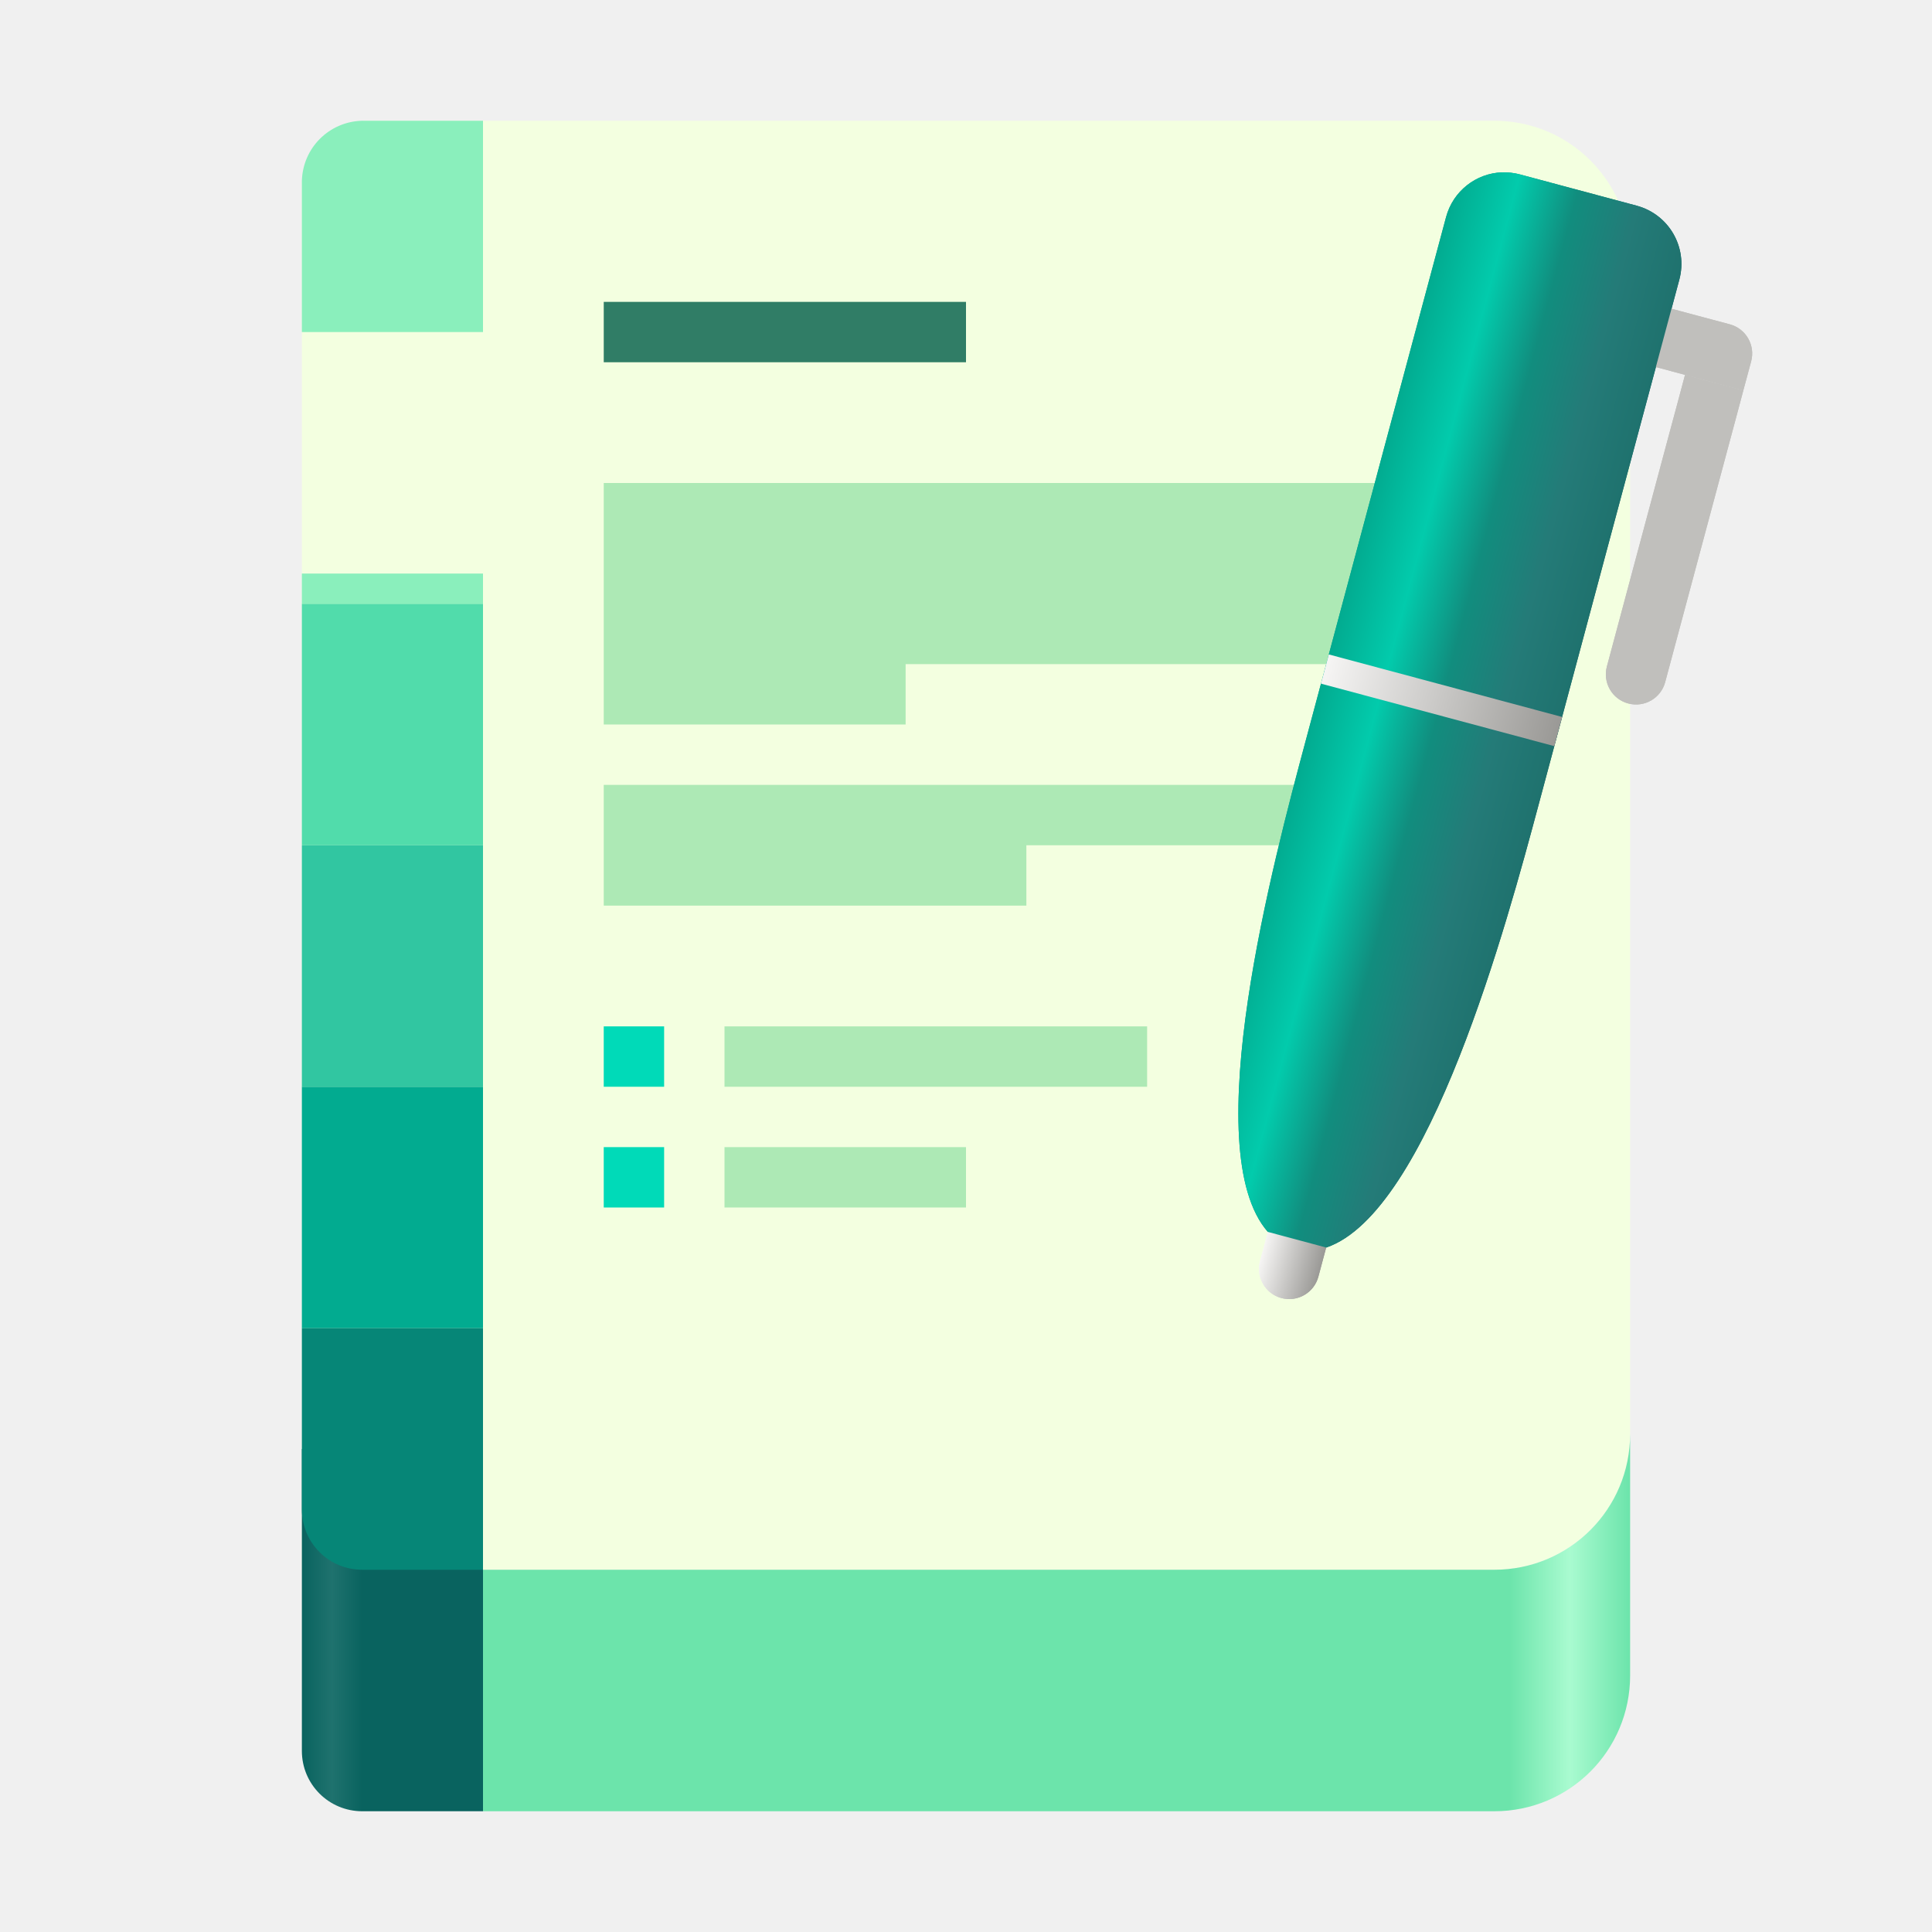
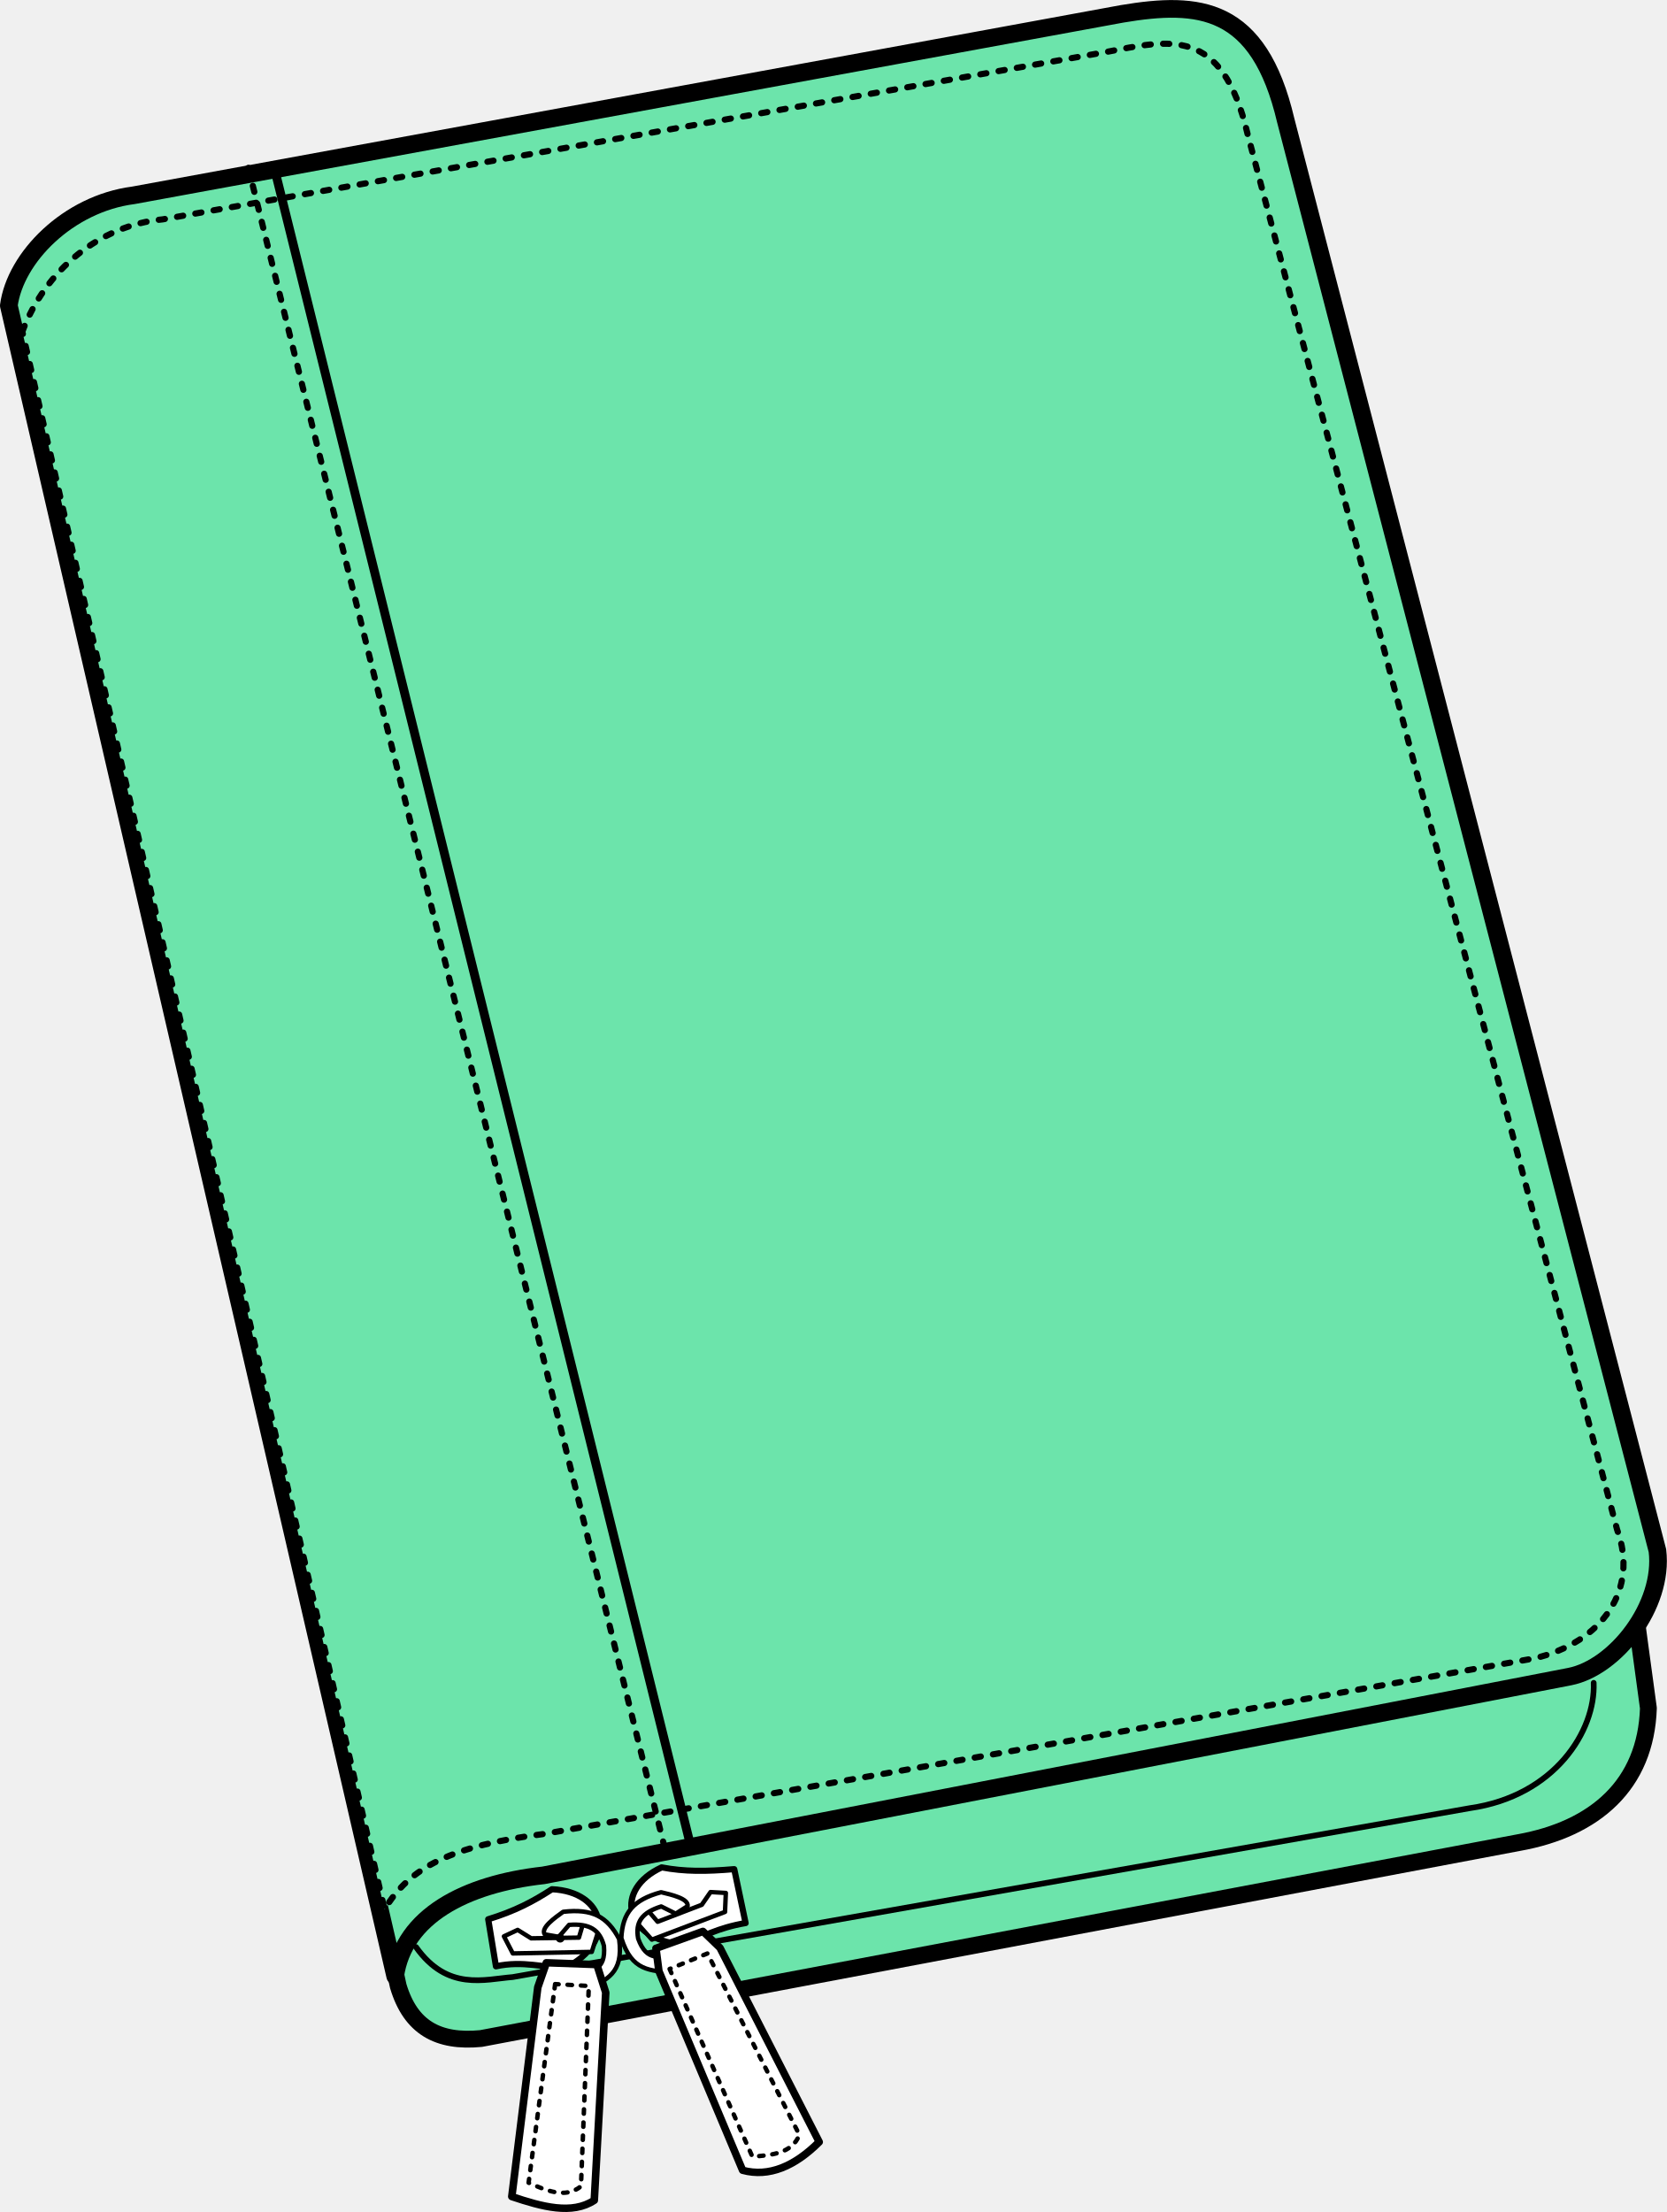
- <svg xmlns="http://www.w3.org/2000/svg" xmlns:xlink="http://www.w3.org/1999/xlink" height="128px" viewBox="0 0 128 128" width="128px">
-   <linearGradient id="a" gradientUnits="userSpaceOnUse" x1="100" x2="108" y1="112" y2="112">
-     <stop offset="0" stop-color="#6ce4ab" />
-     <stop offset="0.5" stop-color="#a9fbd0" />
-     <stop offset="1" stop-color="#6ce4ab" />
-   </linearGradient>
-   <linearGradient id="b" gradientUnits="userSpaceOnUse" x1="20" x2="24" y1="108" y2="108">
-     <stop offset="0" stop-color="#09635f" />
-     <stop offset="0.5" stop-color="#1f726e" />
-     <stop offset="1" stop-color="#09635f" />
-   </linearGradient>
-   <linearGradient id="c" gradientUnits="userSpaceOnUse">
-     <stop offset="0" stop-color="#9a9996" />
-     <stop offset="1" stop-color="#f6f5f4" />
-   </linearGradient>
-   <linearGradient id="d" gradientTransform="matrix(-0.965926 -0.258819 -0.258819 0.965926 -101.5117 -103.4994)" x1="-231.103" x2="-227.103" xlink:href="#c" y1="131.796" y2="131.796" />
-   <linearGradient id="e" gradientTransform="matrix(-0.965926 -0.258819 -0.258819 0.965926 -101.5117 -103.4994)" gradientUnits="userSpaceOnUse" x1="-221.103" x2="-237.102" y1="92.796" y2="92.796">
-     <stop offset="0" stop-color="#02ab90" />
-     <stop offset="1" stop-color="#09635f" />
-   </linearGradient>
-   <linearGradient id="f" gradientUnits="userSpaceOnUse">
-     <stop offset="0" stop-color="#f6f5f4" />
-     <stop offset="1" stop-color="#9a9996" />
-   </linearGradient>
-   <linearGradient id="g" gradientTransform="matrix(-0.965926 -0.258819 -0.12943 0.483039 -113.5185 -58.68924)" x1="-221.103" x2="-237.103" xlink:href="#f" y1="92.796" y2="92.796" />
-   <linearGradient id="h" gradientTransform="matrix(-0.965926 -0.258819 -0.258819 0.965926 -101.512 -103.4994)" x1="-231.103" x2="-227.103" xlink:href="#c" y1="131.796" y2="131.796" />
-   <linearGradient id="i" gradientUnits="userSpaceOnUse" x1="88.039" x2="103.494" y1="43.361" y2="47.502">
-     <stop offset="0" stop-color="#02ab90" />
-     <stop offset="0.25" stop-color="#02cbac" />
-     <stop offset="0.5" stop-color="#118d7e" />
-     <stop offset="0.75" stop-color="#247b78" />
-     <stop offset="1" stop-color="#1f726e" />
-   </linearGradient>
-   <linearGradient id="j" gradientTransform="matrix(-0.965926 -0.258819 -0.12943 0.483039 -113.5189 -58.68925)" x1="-221.103" x2="-237.103" xlink:href="#f" y1="92.796" y2="92.796" />
-   <path d="m 20 12 v 92 h 79 c 4.984 0 9 -4.016 9 -9 v -78 c 0 -4.984 -4.016 -9 -9 -9 h -74.91" fill="#f3ffe0" />
-   <path d="m 20 40 h 12 v 16 h -12 z m 0 0" fill="#51dcab" />
-   <path d="m 108 95 c 0 4.984 -4.016 9 -9 9 h -67 v 16 h 67 c 4.984 0 9 -4.016 9 -9 z m 0 0" fill="url(#a)" />
-   <path d="m 24 8 c -2.195 0.051 -3.949 1.805 -4 4 v 10 h 12 v -14 z m 0 0" fill="#8aefbc" />
-   <path d="m 40 76 h 4 v 4 h -4 z m 0 0" fill="#00dab8" />
-   <path d="m 40 32 v 16 h 20 v -4 h 36 v -12 z m 0 20 v 8 h 28 v -4 h 28 v -4 z m 8 16 v 4 h 28 v -4 z m 0 8 v 4 h 16 v -4 z m 0 0" fill="#ade9b5" />
-   <path d="m 40 68 h 4 v 4 h -4 z m 0 0" fill="#00dab8" />
-   <path d="m 40 20 h 24 v 4 h -24 z m 0 0" fill="#307d66" />
-   <path d="m 20 96 v 20 c 0 2.215 1.785 4 4 4 h 8 v -24 z m 0 0" fill="url(#b)" />
-   <path d="m 20 72 h 12 v 16 h -12 z m 0 0" fill="#02ab90" />
-   <path d="m 20 38 h 12 v 2 h -12 z m 0 0" fill="#8aefbc" />
-   <path d="m 114.605 21.488 l -5.797 -1.551 c -0.203 -0.055 -0.402 -0.074 -0.598 -0.066 c -0.852 0.031 -1.617 0.613 -1.852 1.48 c -0.285 1.07 0.344 2.164 1.414 2.449 l 7.727 2.07 l 0.52 -1.93 c 0.285 -1.07 -0.344 -2.164 -1.414 -2.453 z m 0 0" fill="#c0bfbc" />
-   <path d="m 86.449 80.203 c -1.066 -0.285 -2.164 0.348 -2.449 1.414 l -0.52 1.934 c -0.285 1.066 0.348 2.164 1.418 2.449 c 1.066 0.285 2.16 -0.348 2.449 -1.414 l 0.516 -1.934 c 0.285 -1.066 -0.348 -2.16 -1.414 -2.449 z m 0 0" fill="url(#d)" />
-   <path d="m 99.504 11.418 c -1.703 0.066 -3.234 1.227 -3.699 2.965 l -4.145 15.453 l -0.754 2.832 l -0.281 1.031 c 0 0.004 0.004 0.004 0 0.004 l -4.141 15.453 c -2.07 7.727 -7.246 27.047 -2.484 32.461 l 3.863 1.039 c 6.832 -2.312 12.008 -21.633 14.078 -29.359 l 4.141 -15.453 l 0.277 -1.039 l 0.758 -2.824 l 4.145 -15.457 c 0.57 -2.141 -0.691 -4.324 -2.832 -4.898 l -7.727 -2.07 c -0.402 -0.109 -0.805 -0.148 -1.199 -0.137 z m 0 0" fill="url(#e)" />
-   <path d="m 103.496 47.5 l -15.457 -4.141 l -0.516 1.934 l 15.453 4.141 z m 0 0" fill="url(#g)" />
-   <path d="m 111.637 24.836 l -0.516 1.934 l -0.52 1.93 l -4.141 15.457 c -0.285 1.07 0.344 2.164 1.414 2.449 c 1.07 0.285 2.164 -0.344 2.449 -1.414 l 4.141 -15.453 l 0.52 -1.934 l 0.516 -1.934 l -1.93 -0.516 z m 0 0" fill="#c0bfbc" />
-   <path d="m 20 56 h 12 v 16 h -12 z m 0 0" fill="#31c6a1" />
-   <path d="m 20 88 v 12 c 0 2.215 1.785 4 4 4 h 8 v -16 z m 0 0" fill="#068677" />
-   <path d="m 114.605 21.488 l -5.797 -1.551 c -0.203 -0.055 -0.402 -0.074 -0.598 -0.066 c -0.852 0.031 -1.617 0.613 -1.852 1.48 c -0.285 1.07 0.344 2.164 1.414 2.449 l 7.727 2.07 l 0.52 -1.93 c 0.285 -1.07 -0.344 -2.164 -1.414 -2.453 z m 0 0" fill="#c0bfbc" />
-   <path d="m 86.449 80.203 c -1.066 -0.285 -2.164 0.348 -2.449 1.414 l -0.52 1.934 c -0.285 1.066 0.348 2.164 1.414 2.449 c 1.07 0.285 2.164 -0.348 2.449 -1.414 l 0.52 -1.934 c 0.285 -1.066 -0.348 -2.16 -1.414 -2.449 z m 0 0" fill="url(#h)" />
-   <path d="m 111.637 24.836 l -0.516 1.934 l -0.52 1.93 l -4.141 15.457 c -0.285 1.07 0.344 2.164 1.414 2.449 c 1.07 0.285 2.164 -0.344 2.449 -1.414 l 4.141 -15.453 l 0.52 -1.934 l 0.516 -1.934 l -1.93 -0.516 z m 0 0" fill="#c0bfbc" />
-   <path d="m 99.504 11.418 c -1.703 0.066 -3.234 1.227 -3.699 2.965 l -4.145 15.453 l -0.758 2.832 l -0.277 1.031 v 0.004 l -4.141 15.453 c -2.07 7.727 -7.246 27.047 -2.484 32.461 l 3.863 1.035 c 6.832 -2.309 12.008 -21.629 14.078 -29.355 l 4.141 -15.457 l 0.277 -1.035 l 0.758 -2.828 l 4.141 -15.453 c 0.574 -2.141 -0.688 -4.324 -2.828 -4.898 l -7.727 -2.07 c -0.402 -0.109 -0.805 -0.148 -1.199 -0.137 z m 0 0" fill="url(#i)" />
-   <path d="m 103.492 47.5 l -15.453 -4.141 l -0.52 1.934 l 15.457 4.141 z m 0 0" fill="url(#j)" />
+ <svg xmlns="http://www.w3.org/2000/svg" id="svg3205" viewBox="0 0 199.586 264.862" version="1.0" width="199.586" height="264.862">
+   <defs id="defs1" />
+   <g id="layer1" transform="translate(-129.6147,-628.7704)">
+     <path id="path4152" style="fill:#6ce4ab;stroke:#000000;stroke-width:2.015;stroke-linecap:round;stroke-linejoin:round;fill-opacity:1" d="m 175.305,857.349 1.992,9.225 c 1.482,4.967 4.773,6.785 9.908,6.287 l 124.259,-23.46 c 9.149,-1.636 15.218,-6.938 15.524,-16.096 l -2.904,-21.398 -142.188,25.932 z" />
+     <path id="path4154" style="fill:#6ce4ab;stroke:#000000;stroke-width:2.115;stroke-linecap:round;stroke-linejoin:round;stroke-dashoffset:3;fill-opacity:1" d="m 130.672,665.363 c 0.762,-5.756 7.083,-12.192 14.914,-13.204 L 263.978,630.427 c 9.165,-1.537 16.362,-0.972 19.587,12.771 L 328.068,814.445 c 0.801,6.587 -5.043,14.001 -10.497,15.077 l -122.876,23.799 c -9.439,1.052 -16.747,4.935 -17.762,12.063 z" />
+     <path id="path4156" style="fill:#6ce4ab;stroke:#000000;stroke-width:0.74;stroke-linecap:round;stroke-linejoin:round;stroke-dasharray:0.74, 1.48;fill-opacity:1" d="m 132.29,668.477 c 2.756,-7.335 9.212,-12.725 16.808,-13.442 l 112.922,-20.031 c 7.619,-1.464 13.912,-3.203 16.973,9.806 l 44.249,167.126 c 2.627,7.094 -1.707,13.499 -9.951,15.413 L 194.833,848.354 c -11.161,1.416 -16.174,4.006 -19.177,9.057 z" />
+     <path id="path4158" style="fill:#6ce4ab;stroke:#000000;stroke-width:1.058;stroke-linecap:round;stroke-linejoin:round;fill-opacity:1" d="m 162.73,649.972 49.597,199.881" />
+     <path id="path4162" style="display:inline;fill:#6ce4ab;stroke:#000000;stroke-width:0.683;stroke-linecap:round;stroke-linejoin:round;fill-opacity:1" d="m 179.427,861.91 c 3.775,5.314 8.206,3.856 11.575,3.592 L 305.607,845.277 c 10.19,-1.454 15.07,-9.298 14.829,-15.005" />
+     <path id="path4164" style="fill:#ffffff;stroke:#000000;stroke-width:0.74;stroke-linecap:round;stroke-linejoin:round;fill-opacity:1" d="m 188.073,858.581 0.924,5.633 c 3.279,-0.714 5.797,0.194 8.338,0.187 6.249,-3.212 4.716,-9.124 -1.63,-9.417 -2.283,1.482 -4.423,2.609 -7.633,3.598 z" />
+     <path id="path4166" style="fill:#ffffff;stroke:#000000;stroke-width:0.529;stroke-linecap:round;stroke-linejoin:round;fill-opacity:1" d="m 191.598,859.855 1.617,1.007 5.719,-0.085 0.758,-2.576 1.663,1.473 -0.885,2.814 -9.453,0.184 -1.063,-2.049 z" />
+     <path id="path4168" style="fill:#ffffff;stroke:#000000;stroke-width:0.529;stroke-linecap:round;stroke-linejoin:round;fill-opacity:1" d="m 194.837,860.388 c -0.517,-0.773 1.217,-1.992 2.206,-2.7 3.464,-0.401 5.287,0.557 6.705,3.259 0.562,4.183 -1.543,4.82 -3.876,6.139 l -5.538,-0.555 0.564,-1.637 3.973,0.323 c 1.566,-0.56 3.321,-0.431 3.057,-3.449 -0.506,-1.945 -1.722,-2.705 -4.178,-2.516 l -1.226,1.432 z" />
+     <g id="g4170" transform="matrix(0.9090605,0.5694642,-0.5571107,0.8810855,324.3721,25.79393)" style="fill:#ffffff">
+       <path id="path4172" style="fill:#ffffff;stroke:#000000;stroke-linecap:round;stroke-linejoin:round" d="M 315.42,743.89 Z" />
+       <path id="path4174" style="fill:#ffffff;stroke:#000000;stroke-width:0.851;stroke-linecap:round;stroke-linejoin:round" d="m 320.46,744.22 2.51,2.18 11.31,20.92 c -1.22,2.79 -4.53,3.81 -8,4.67 l -10.03,-21.95 -0.66,-2.92 z" />
+       <path id="path4176" style="fill:#ffffff;stroke:#000000;stroke-width:0.5;stroke-linecap:round;stroke-linejoin:round;stroke-dasharray:0.5, 1" d="m 317.69,748.66 9.35,20.96 c 2.11,-0.32 4.44,-0.65 5.15,-2.85 l -11.21,-19.98 z" />
+     </g>
+     <g id="g4178" transform="matrix(0.6550407,-0.81214,0.8412574,0.6641803,-627.9699,649.374)" style="fill:#ffffff">
+       <path id="path4180" style="fill:#ffffff;stroke:#000000;stroke-width:0.7;stroke-linecap:round;stroke-linejoin:round" d="m 349.3,733.06 -4.05,4.77 c -2.39,-2.08 -4.33,-2.8 -6.41,-3.95 -3.74,-5.54 0.11,-9.85 5.46,-7.25 1.23,2.29 2.78,4.15 5,6.43 z" />
+       <path id="path4182" style="fill:#ffffff;stroke:#000000;stroke-linecap:round;stroke-linejoin:round" d="M 341.64,731.48 Z" />
+       <path id="path4184" style="fill:#ffffff;stroke:#000000;stroke-width:0.5;stroke-linecap:round;stroke-linejoin:round" d="m 345.55,732.61 -1.77,0.13 -4.67,-2.65 0.51,-2.53 -2.02,0.51 -0.51,2.77 7.7,4.42 1.77,-1.26 z" />
+       <path id="path4186" style="fill:#ffffff;stroke:#000000;stroke-width:0.5;stroke-linecap:round;stroke-linejoin:round" d="m 342.65,731.6 c 0.77,-0.42 -0.13,-2.23 -0.63,-3.28 -2.68,-1.9 -4.6,-1.9 -6.95,-0.25 -2.29,3.29 -0.84,4.77 0.51,6.94 l 4.79,2.02 0.26,-1.64 -3.41,-1.51 c -1.05,-1.19 -2.55,-1.87 -1.01,-4.3 1.27,-1.42 2.6,-1.51 4.54,-0.25 l 0.38,1.77 z" />
+       <path id="path4188" style="fill:#ffffff;stroke:#000000;stroke-width:0.851;stroke-linecap:round;stroke-linejoin:round" d="m 336.6,731.81 -1.84,1.85 -11.99,21.25 c 1.23,2.79 4.07,4.26 8,4.67 l 10.43,-22.24 0.27,-2.63 z" />
+     </g>
+     <path id="path4190" style="fill:#ffffff;stroke:#000000;stroke-width:0.529;stroke-linecap:round;stroke-linejoin:round;stroke-dasharray:0.529, 1.057" d="m 209.791,864.534 9.91,22.473 c 2.259,-0.181 4.76,-0.368 5.626,-2.615 l -11.002,-21.717 z" />
+     <path id="path4192" style="fill:#6ce4ab;stroke:#000000;stroke-width:0.74;stroke-linecap:round;stroke-linejoin:round;stroke-dasharray:0.74, 1.48;fill-opacity:1" d="m 159.354,648.867 49.936,201.522 -0.162,-0.505" />
+   </g>
</svg>
